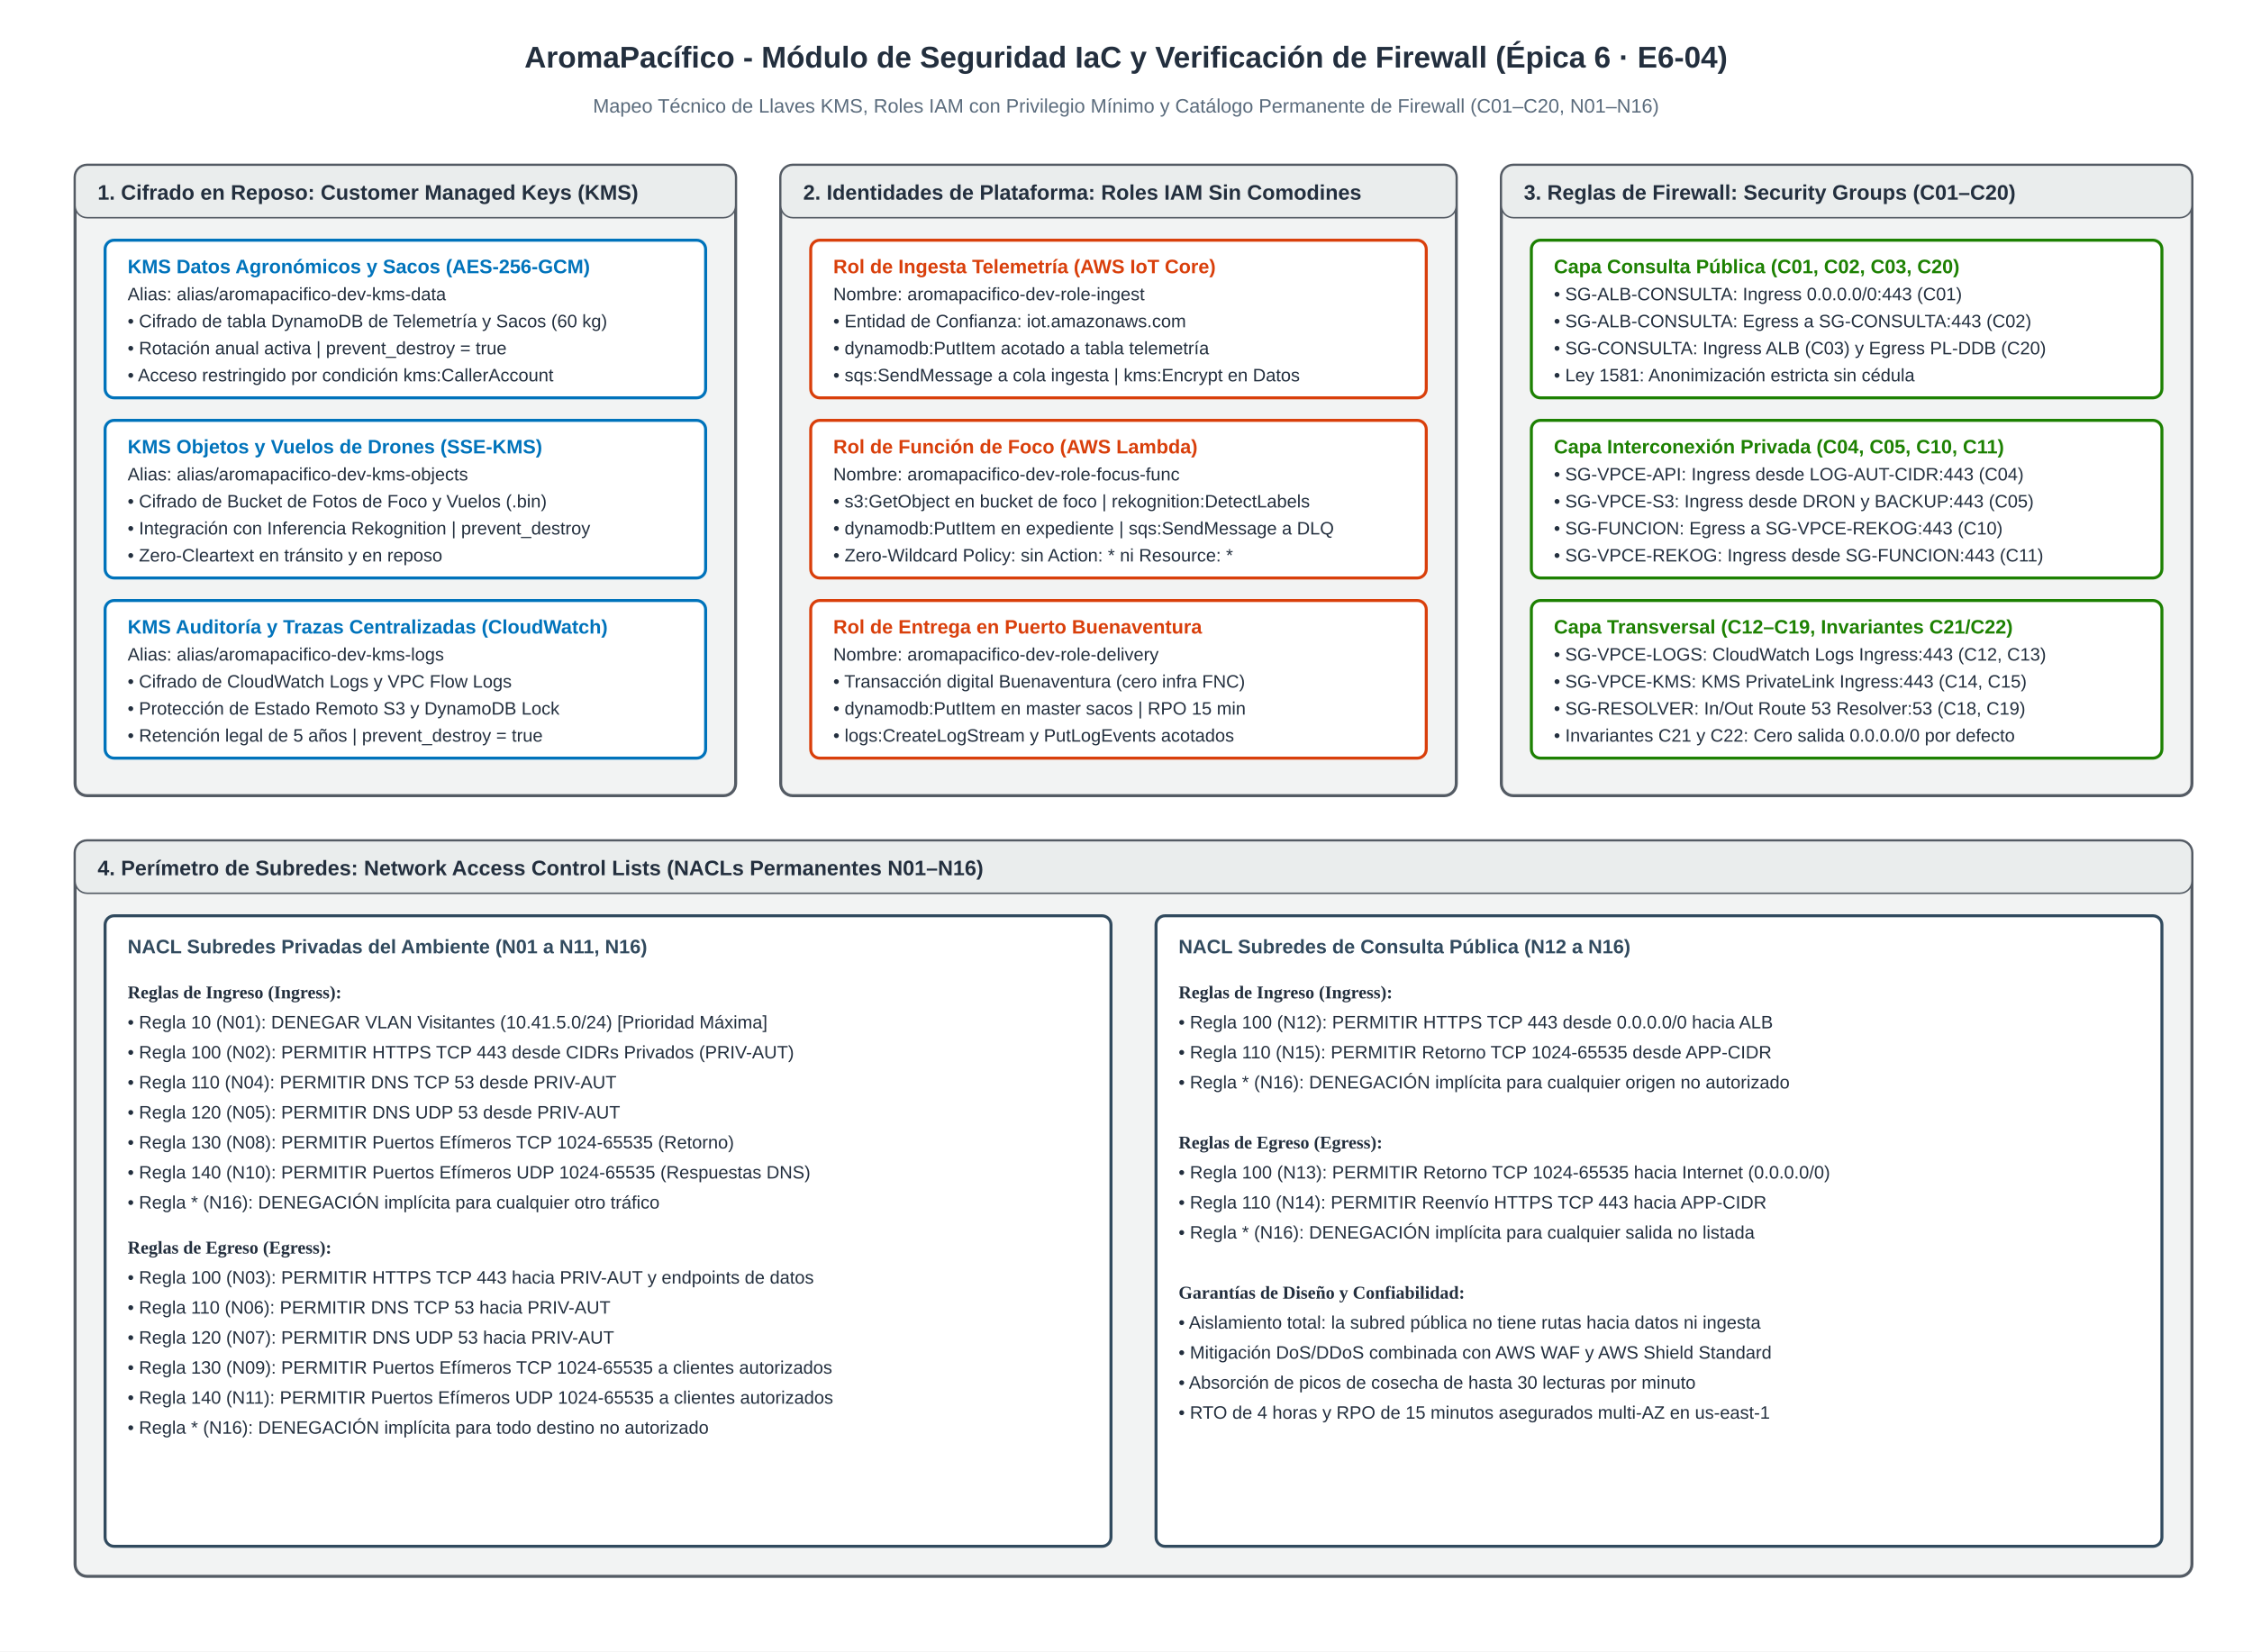
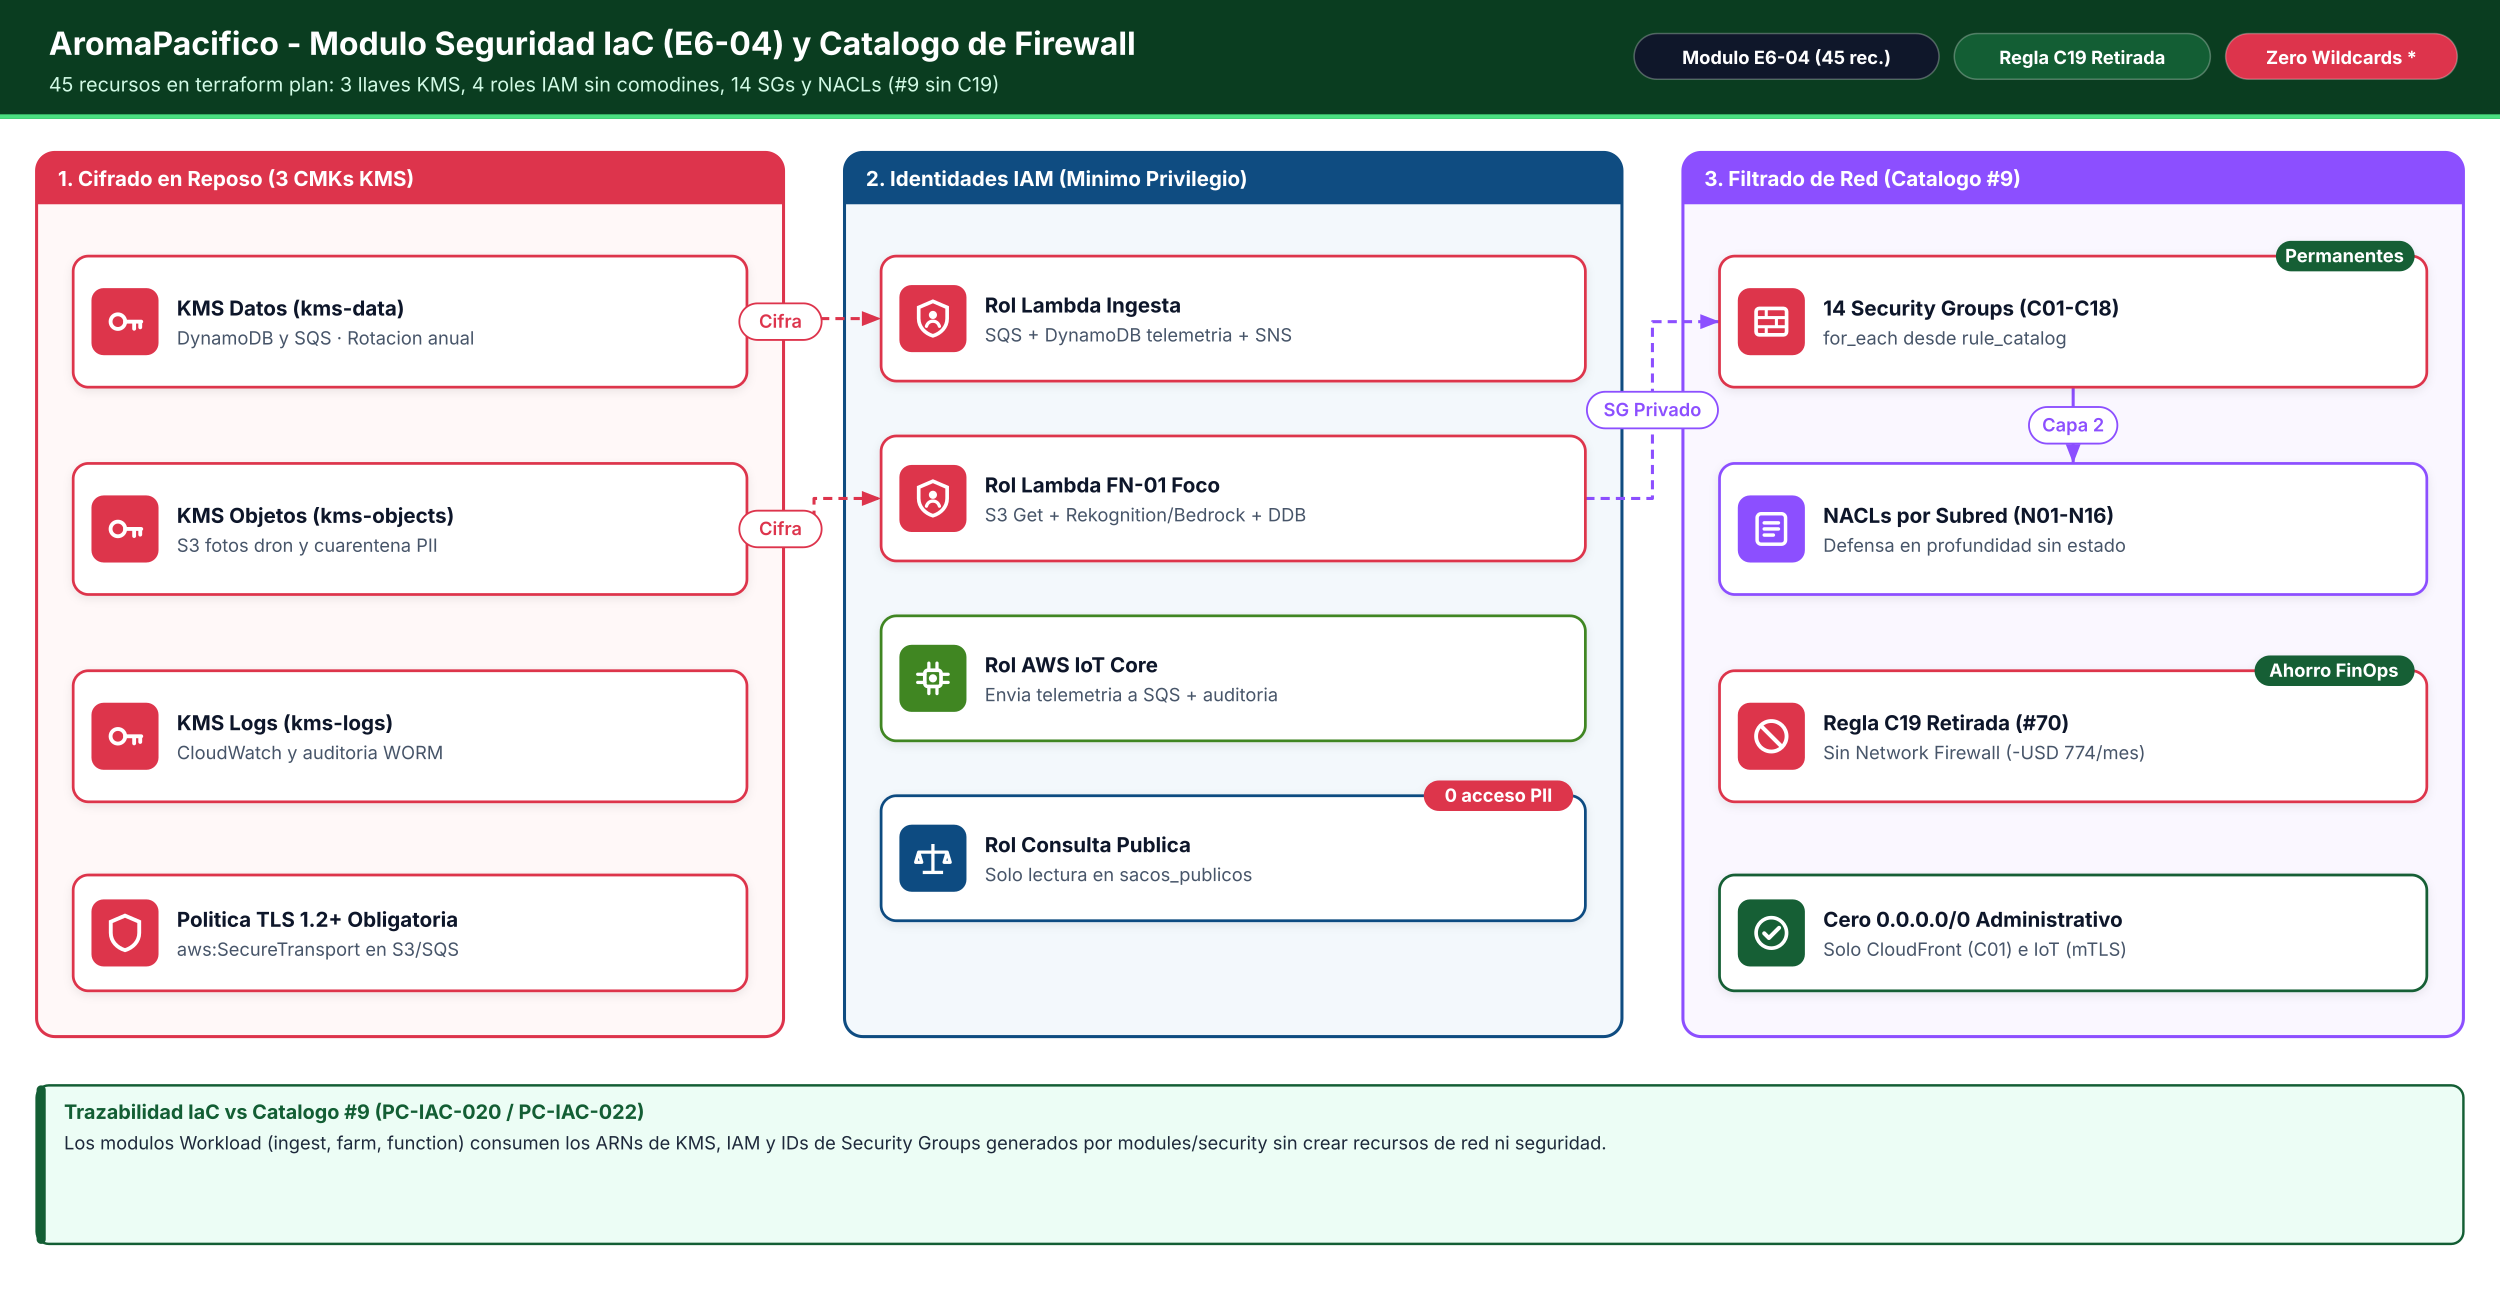
- <svg xmlns="http://www.w3.org/2000/svg" viewBox="0 0 1500 1100" width="1500" height="1100">
+ <svg xmlns="http://www.w3.org/2000/svg" width="1640" height="860" viewBox="0 0 1640 860">
  <defs>
-     <style>
-       .title { font-family: 'Segoe UI', Arial, sans-serif; font-size: 20px; font-weight: bold; fill: #232F3E; text-anchor: middle; }
-       .subtitle { font-family: 'Segoe UI', Arial, sans-serif; font-size: 13px; fill: #5A6B7C; text-anchor: middle; }
-       .box-title { font-family: 'Segoe UI', Arial, sans-serif; font-size: 14px; font-weight: bold; fill: #232F3E; }
-       .card-title { font-family: 'Segoe UI', Arial, sans-serif; font-size: 13px; font-weight: bold; }
-       .card-text { font-family: 'Segoe UI', Arial, sans-serif; font-size: 12px; fill: #232F3E; }
-       .card-bold { font-weight: bold; }
-     </style>
+     <filter id="shadow" x="-6%" y="-6%" width="112%" height="118%">
+       <feDropShadow dx="0" dy="2" stdDeviation="3" flood-color="#0F172A" flood-opacity="0.08" />
+     </filter>
+     <marker id="arr-slate" viewBox="0 0 10 10" refX="9" refY="5" markerWidth="7" markerHeight="7" orient="auto-start-reverse">
+       <path d="M0,1.5 L9,5 L0,8.5 z" fill="#334155" />
+     </marker>
+     <marker id="arr-green" viewBox="0 0 10 10" refX="9" refY="5" markerWidth="7" markerHeight="7" orient="auto-start-reverse">
+       <path d="M0,1.5 L9,5 L0,8.5 z" fill="#135E34" />
+     </marker>
+     <marker id="arr-red" viewBox="0 0 10 10" refX="9" refY="5" markerWidth="7" markerHeight="7" orient="auto-start-reverse">
+       <path d="M0,1.5 L9,5 L0,8.5 z" fill="#DD344C" />
+     </marker>
+     <marker id="arr-blue" viewBox="0 0 10 10" refX="9" refY="5" markerWidth="7" markerHeight="7" orient="auto-start-reverse">
+       <path d="M0,1.5 L9,5 L0,8.5 z" fill="#0F4C81" />
+     </marker>
+     <marker id="arr-orange" viewBox="0 0 10 10" refX="9" refY="5" markerWidth="7" markerHeight="7" orient="auto-start-reverse">
+       <path d="M0,1.5 L9,5 L0,8.5 z" fill="#ED7100" />
+     </marker>
+     <marker id="arr-purple" viewBox="0 0 10 10" refX="9" refY="5" markerWidth="7" markerHeight="7" orient="auto-start-reverse">
+       <path d="M0,1.5 L9,5 L0,8.5 z" fill="#8C4FFF" />
+     </marker>
+     <style>text{font-family:'Segoe UI',Inter,Arial,sans-serif;}</style>
  </defs>
-   <rect width="1500" height="1100" fill="#FFFFFF" />
-   <text x="750" y="45" class="title">AromaPacífico - Módulo de Seguridad IaC y Verificación de Firewall (Épica 6 · E6-04)</text>
-   <text x="750" y="75" class="subtitle">Mapeo Técnico de Llaves KMS, Roles IAM con Privilegio Mínimo y Catálogo Permanente de Firewall (C01–C20, N01–N16)</text>
-   <g transform="translate(50, 110)">
-     <rect width="440" height="420" rx="8" fill="#F2F3F3" stroke="#545B64" stroke-width="2" />
-     <rect width="440" height="35" rx="8" fill="#EAEDED" stroke="#545B64" stroke-width="1" />
-     <text x="15" y="23" class="box-title">1. Cifrado en Reposo: Customer Managed Keys (KMS)</text>
-     <rect x="20" y="50" width="400" height="105" rx="6" fill="#FFFFFF" stroke="#0073BB" stroke-width="2" />
-     <text x="35" y="72" class="card-title" fill="#0073BB">KMS Datos Agronómicos y Sacos (AES-256-GCM)</text>
-     <text x="35" y="90" class="card-text">Alias: alias/aromapacifico-dev-kms-data</text>
-     <text x="35" y="108" class="card-text">• Cifrado de tabla DynamoDB de Telemetría y Sacos (60 kg)</text>
-     <text x="35" y="126" class="card-text">• Rotación anual activa | prevent_destroy = true</text>
-     <text x="35" y="144" class="card-text">• Acceso restringido por condición kms:CallerAccount</text>
-     <rect x="20" y="170" width="400" height="105" rx="6" fill="#FFFFFF" stroke="#0073BB" stroke-width="2" />
-     <text x="35" y="192" class="card-title" fill="#0073BB">KMS Objetos y Vuelos de Drones (SSE-KMS)</text>
-     <text x="35" y="210" class="card-text">Alias: alias/aromapacifico-dev-kms-objects</text>
-     <text x="35" y="228" class="card-text">• Cifrado de Bucket de Fotos de Foco y Vuelos (.bin)</text>
-     <text x="35" y="246" class="card-text">• Integración con Inferencia Rekognition | prevent_destroy</text>
-     <text x="35" y="264" class="card-text">• Zero-Cleartext en tránsito y en reposo</text>
-     <rect x="20" y="290" width="400" height="105" rx="6" fill="#FFFFFF" stroke="#0073BB" stroke-width="2" />
-     <text x="35" y="312" class="card-title" fill="#0073BB">KMS Auditoría y Trazas Centralizadas (CloudWatch)</text>
-     <text x="35" y="330" class="card-text">Alias: alias/aromapacifico-dev-kms-logs</text>
-     <text x="35" y="348" class="card-text">• Cifrado de CloudWatch Logs y VPC Flow Logs</text>
-     <text x="35" y="366" class="card-text">• Protección de Estado Remoto S3 y DynamoDB Lock</text>
-     <text x="35" y="384" class="card-text">• Retención legal de 5 años | prevent_destroy = true</text>
+   <rect x="0" y="0" width="1640" height="860" fill="#FFFFFF" />
+   <rect x="0" y="0" width="1640" height="78" fill="#0A3D20" />
+   <rect x="0" y="75" width="1640" height="3" fill="#4ADE80" />
+   <text x="32" y="36" font-size="21" font-weight="700" fill="#FFFFFF">AromaPacifico - Modulo Seguridad IaC (E6-04) y Catalogo de Firewall</text>
+   <text x="32" y="60" font-size="13" font-weight="400" fill="#D1FAE5">45 recursos en terraform plan: 3 llaves KMS, 4 roles IAM sin comodines, 14 SGs y NACLs (#9 sin C19)</text>
+   <rect x="1460" y="22" width="152" height="30" rx="15" fill="#DD344C" stroke="#FFFFFF" stroke-opacity="0.28" />
+   <text x="1536" y="42" text-anchor="middle" font-size="12" font-weight="700" fill="#FFFFFF">Zero Wildcards *</text>
+   <rect x="1282" y="22" width="168" height="30" rx="15" fill="#135E34" stroke="#FFFFFF" stroke-opacity="0.28" />
+   <text x="1366" y="42" text-anchor="middle" font-size="12" font-weight="700" fill="#FFFFFF">Regla C19 Retirada</text>
+   <rect x="1072" y="22" width="200" height="30" rx="15" fill="#0F172A" stroke="#FFFFFF" stroke-opacity="0.28" />
+   <text x="1172" y="42" text-anchor="middle" font-size="12" font-weight="700" fill="#FFFFFF">Modulo E6-04 (45 rec.)</text>
+   <g id="z-kms">
+     <rect x="24" y="100" width="490" height="580" rx="12" fill="#FFF8F8" stroke="#DD344C" stroke-width="2" />
+     <path d="M36,100 H502 Q514,100 514,112 V134 H24 V112 Q24,100 36,100 Z" fill="#DD344C" />
+     <text x="38" y="122" font-size="13.5" font-weight="700" fill="#FFFFFF">1. Cifrado en Reposo (3 CMKs KMS)</text>
  </g>
-   <g transform="translate(520, 110)">
-     <rect width="450" height="420" rx="8" fill="#F2F3F3" stroke="#545B64" stroke-width="2" />
-     <rect width="450" height="35" rx="8" fill="#EAEDED" stroke="#545B64" stroke-width="1" />
-     <text x="15" y="23" class="box-title">2. Identidades de Plataforma: Roles IAM Sin Comodines</text>
-     <rect x="20" y="50" width="410" height="105" rx="6" fill="#FFFFFF" stroke="#D93F0B" stroke-width="2" />
-     <text x="35" y="72" class="card-title" fill="#D93F0B">Rol de Ingesta Telemetría (AWS IoT Core)</text>
-     <text x="35" y="90" class="card-text">Nombre: aromapacifico-dev-role-ingest</text>
-     <text x="35" y="108" class="card-text">• Entidad de Confianza: iot.amazonaws.com</text>
-     <text x="35" y="126" class="card-text">• dynamodb:PutItem acotado a tabla telemetría</text>
-     <text x="35" y="144" class="card-text">• sqs:SendMessage a cola ingesta | kms:Encrypt en Datos</text>
-     <rect x="20" y="170" width="410" height="105" rx="6" fill="#FFFFFF" stroke="#D93F0B" stroke-width="2" />
-     <text x="35" y="192" class="card-title" fill="#D93F0B">Rol de Función de Foco (AWS Lambda)</text>
-     <text x="35" y="210" class="card-text">Nombre: aromapacifico-dev-role-focus-func</text>
-     <text x="35" y="228" class="card-text">• s3:GetObject en bucket de foco | rekognition:DetectLabels</text>
-     <text x="35" y="246" class="card-text">• dynamodb:PutItem en expediente | sqs:SendMessage a DLQ</text>
-     <text x="35" y="264" class="card-text">• Zero-Wildcard Policy: sin Action: * ni Resource: *</text>
-     <rect x="20" y="290" width="410" height="105" rx="6" fill="#FFFFFF" stroke="#D93F0B" stroke-width="2" />
-     <text x="35" y="312" class="card-title" fill="#D93F0B">Rol de Entrega en Puerto Buenaventura</text>
-     <text x="35" y="330" class="card-text">Nombre: aromapacifico-dev-role-delivery</text>
-     <text x="35" y="348" class="card-text">• Transacción digital Buenaventura (cero infra FNC)</text>
-     <text x="35" y="366" class="card-text">• dynamodb:PutItem en master sacos | RPO 15 min</text>
-     <text x="35" y="384" class="card-text">• logs:CreateLogStream y PutLogEvents acotados</text>
+   <g id="z-iam">
+     <rect x="554" y="100" width="510" height="580" rx="12" fill="#F3F8FC" stroke="#0F4C81" stroke-width="2" />
+     <path d="M566,100 H1052 Q1064,100 1064,112 V134 H554 V112 Q554,100 566,100 Z" fill="#0F4C81" />
+     <text x="568" y="122" font-size="13.5" font-weight="700" fill="#FFFFFF">2. Identidades IAM (Minimo Privilegio)</text>
  </g>
-   <g transform="translate(1000, 110)">
-     <rect width="460" height="420" rx="8" fill="#F2F3F3" stroke="#545B64" stroke-width="2" />
-     <rect width="460" height="35" rx="8" fill="#EAEDED" stroke="#545B64" stroke-width="1" />
-     <text x="15" y="23" class="box-title">3. Reglas de Firewall: Security Groups (C01–C20)</text>
-     <rect x="20" y="50" width="420" height="105" rx="6" fill="#FFFFFF" stroke="#1D8102" stroke-width="2" />
-     <text x="35" y="72" class="card-title" fill="#1D8102">Capa Consulta Pública (C01, C02, C03, C20)</text>
-     <text x="35" y="90" class="card-text">• SG-ALB-CONSULTA: Ingress 0.0.0.0/0:443 (C01)</text>
-     <text x="35" y="108" class="card-text">• SG-ALB-CONSULTA: Egress a SG-CONSULTA:443 (C02)</text>
-     <text x="35" y="126" class="card-text">• SG-CONSULTA: Ingress ALB (C03) y Egress PL-DDB (C20)</text>
-     <text x="35" y="144" class="card-text">• Ley 1581: Anonimización estricta sin cédula</text>
-     <rect x="20" y="170" width="420" height="105" rx="6" fill="#FFFFFF" stroke="#1D8102" stroke-width="2" />
-     <text x="35" y="192" class="card-title" fill="#1D8102">Capa Interconexión Privada (C04, C05, C10, C11)</text>
-     <text x="35" y="210" class="card-text">• SG-VPCE-API: Ingress desde LOG-AUT-CIDR:443 (C04)</text>
-     <text x="35" y="228" class="card-text">• SG-VPCE-S3: Ingress desde DRON y BACKUP:443 (C05)</text>
-     <text x="35" y="246" class="card-text">• SG-FUNCION: Egress a SG-VPCE-REKOG:443 (C10)</text>
-     <text x="35" y="264" class="card-text">• SG-VPCE-REKOG: Ingress desde SG-FUNCION:443 (C11)</text>
-     <rect x="20" y="290" width="420" height="105" rx="6" fill="#FFFFFF" stroke="#1D8102" stroke-width="2" />
-     <text x="35" y="312" class="card-title" fill="#1D8102">Capa Transversal (C12–C19, Invariantes C21/C22)</text>
-     <text x="35" y="330" class="card-text">• SG-VPCE-LOGS: CloudWatch Logs Ingress:443 (C12, C13)</text>
-     <text x="35" y="348" class="card-text">• SG-VPCE-KMS: KMS PrivateLink Ingress:443 (C14, C15)</text>
-     <text x="35" y="366" class="card-text">• SG-RESOLVER: In/Out Route 53 Resolver:53 (C18, C19)</text>
-     <text x="35" y="384" class="card-text">• Invariantes C21 y C22: Cero salida 0.0.0.0/0 por defecto</text>
+   <g id="z-fw">
+     <rect x="1104" y="100" width="512" height="580" rx="12" fill="#FAF7FF" stroke="#8C4FFF" stroke-width="2" />
+     <path d="M1116,100 H1604 Q1616,100 1616,112 V134 H1104 V112 Q1104,100 1116,100 Z" fill="#8C4FFF" />
+     <text x="1118" y="122" font-size="13.5" font-weight="700" fill="#FFFFFF">3. Filtrado de Red (Catalogo #9)</text>
  </g>
-   <g transform="translate(50, 560)">
-     <rect width="1410" height="490" rx="8" fill="#F2F3F3" stroke="#545B64" stroke-width="2" />
-     <rect width="1410" height="35" rx="8" fill="#EAEDED" stroke="#545B64" stroke-width="1" />
-     <text x="15" y="23" class="box-title">4. Perímetro de Subredes: Network Access Control Lists (NACLs Permanentes N01–N16)</text>
-     <rect x="20" y="50" width="670" height="420" rx="6" fill="#FFFFFF" stroke="#314A5E" stroke-width="2" />
-     <text x="35" y="75" class="card-title" fill="#314A5E">NACL Subredes Privadas del Ambiente (N01 a N11, N16)</text>
-     <text x="35" y="105" class="card-bold" fill="#232F3E">Reglas de Ingreso (Ingress):</text>
-     <text x="35" y="125" class="card-text">• Regla 10 (N01): DENEGAR VLAN Visitantes (10.41.5.0/24) [Prioridad Máxima]</text>
-     <text x="35" y="145" class="card-text">• Regla 100 (N02): PERMITIR HTTPS TCP 443 desde CIDRs Privados (PRIV-AUT)</text>
-     <text x="35" y="165" class="card-text">• Regla 110 (N04): PERMITIR DNS TCP 53 desde PRIV-AUT</text>
-     <text x="35" y="185" class="card-text">• Regla 120 (N05): PERMITIR DNS UDP 53 desde PRIV-AUT</text>
-     <text x="35" y="205" class="card-text">• Regla 130 (N08): PERMITIR Puertos Efímeros TCP 1024-65535 (Retorno)</text>
-     <text x="35" y="225" class="card-text">• Regla 140 (N10): PERMITIR Puertos Efímeros UDP 1024-65535 (Respuestas DNS)</text>
-     <text x="35" y="245" class="card-text">• Regla * (N16): DENEGACIÓN implícita para cualquier otro tráfico</text>
-     <text x="35" y="275" class="card-bold" fill="#232F3E">Reglas de Egreso (Egress):</text>
-     <text x="35" y="295" class="card-text">• Regla 100 (N03): PERMITIR HTTPS TCP 443 hacia PRIV-AUT y endpoints de datos</text>
-     <text x="35" y="315" class="card-text">• Regla 110 (N06): PERMITIR DNS TCP 53 hacia PRIV-AUT</text>
-     <text x="35" y="335" class="card-text">• Regla 120 (N07): PERMITIR DNS UDP 53 hacia PRIV-AUT</text>
-     <text x="35" y="355" class="card-text">• Regla 130 (N09): PERMITIR Puertos Efímeros TCP 1024-65535 a clientes autorizados</text>
-     <text x="35" y="375" class="card-text">• Regla 140 (N11): PERMITIR Puertos Efímeros UDP 1024-65535 a clientes autorizados</text>
-     <text x="35" y="395" class="card-text">• Regla * (N16): DENEGACIÓN implícita para todo destino no autorizado</text>
-     <rect x="720" y="50" width="670" height="420" rx="6" fill="#FFFFFF" stroke="#314A5E" stroke-width="2" />
-     <text x="735" y="75" class="card-title" fill="#314A5E">NACL Subredes de Consulta Pública (N12 a N16)</text>
-     <text x="735" y="105" class="card-bold" fill="#232F3E">Reglas de Ingreso (Ingress):</text>
-     <text x="735" y="125" class="card-text">• Regla 100 (N12): PERMITIR HTTPS TCP 443 desde 0.0.0.0/0 hacia ALB</text>
-     <text x="735" y="145" class="card-text">• Regla 110 (N15): PERMITIR Retorno TCP 1024-65535 desde APP-CIDR</text>
-     <text x="735" y="165" class="card-text">• Regla * (N16): DENEGACIÓN implícita para cualquier origen no autorizado</text>
-     <text x="735" y="205" class="card-bold" fill="#232F3E">Reglas de Egreso (Egress):</text>
-     <text x="735" y="225" class="card-text">• Regla 100 (N13): PERMITIR Retorno TCP 1024-65535 hacia Internet (0.0.0.0/0)</text>
-     <text x="735" y="245" class="card-text">• Regla 110 (N14): PERMITIR Reenvío HTTPS TCP 443 hacia APP-CIDR</text>
-     <text x="735" y="265" class="card-text">• Regla * (N16): DENEGACIÓN implícita para cualquier salida no listada</text>
-     <text x="735" y="305" class="card-bold" fill="#232F3E">Garantías de Diseño y Confiabilidad:</text>
-     <text x="735" y="325" class="card-text">• Aislamiento total: la subred pública no tiene rutas hacia datos ni ingesta</text>
-     <text x="735" y="345" class="card-text">• Mitigación DoS/DDoS combinada con AWS WAF y AWS Shield Standard</text>
-     <text x="735" y="365" class="card-text">• Absorción de picos de cosecha de hasta 30 lecturas por minuto</text>
-     <text x="735" y="385" class="card-text">• RTO de 4 horas y RPO de 15 minutos asegurados multi-AZ en us-east-1</text>
+   <path id="edge-0" d="M490,211 L534,211 L534,209 L578,209" fill="none" stroke="#DD344C" stroke-width="2" stroke-dasharray="6,4" stroke-linejoin="round" marker-end="url(#arr-red)" />
+   <path id="edge-1" d="M490,347 L534,347 L534,327 L578,327" fill="none" stroke="#DD344C" stroke-width="2" stroke-dasharray="6,4" stroke-linejoin="round" marker-end="url(#arr-red)" />
+   <path id="edge-2" d="M1040,327 L1084,327 L1084,211 L1128,211" fill="none" stroke="#8C4FFF" stroke-width="2" stroke-dasharray="6,4" stroke-linejoin="round" marker-end="url(#arr-purple)" />
+   <path id="edge-3" d="M1360,254 L1360,304" fill="none" stroke="#8C4FFF" stroke-width="2" stroke-linejoin="round" marker-end="url(#arr-purple)" />
+   <g id="k-data" filter="url(#shadow)">
+     <rect x="48" y="168" width="442" height="86" rx="10" fill="#FFFFFF" stroke="#DD344C" stroke-width="1.8" />
+     <rect x="60" y="189" width="44" height="44" rx="8" fill="#DD344C" />
+     <g transform="translate(66,195) scale(1.333)">
+       <circle cx="8.5" cy="12" r="3.6" fill="none" stroke="#FFF" stroke-width="1.9" />
+       <path d="M12.1 12H20M16.5 12V15.5M19.5 12V14.8" stroke="#FFF" stroke-width="1.9" stroke-linecap="round" />
+     </g>
+     <text x="116" y="207" font-size="13.5" font-weight="700" fill="#0F172A">KMS Datos (kms-data)</text>
+     <text x="116" y="226" font-size="12" font-weight="400" fill="#475569">DynamoDB y SQS · Rotacion anual</text>
+   </g>
+   <g id="k-obj" filter="url(#shadow)">
+     <rect x="48" y="304" width="442" height="86" rx="10" fill="#FFFFFF" stroke="#DD344C" stroke-width="1.8" />
+     <rect x="60" y="325" width="44" height="44" rx="8" fill="#DD344C" />
+     <g transform="translate(66,331) scale(1.333)">
+       <circle cx="8.5" cy="12" r="3.6" fill="none" stroke="#FFF" stroke-width="1.9" />
+       <path d="M12.1 12H20M16.5 12V15.5M19.5 12V14.8" stroke="#FFF" stroke-width="1.9" stroke-linecap="round" />
+     </g>
+     <text x="116" y="343" font-size="13.5" font-weight="700" fill="#0F172A">KMS Objetos (kms-objects)</text>
+     <text x="116" y="362" font-size="12" font-weight="400" fill="#475569">S3 fotos dron y cuarentena PII</text>
+   </g>
+   <g id="k-log" filter="url(#shadow)">
+     <rect x="48" y="440" width="442" height="86" rx="10" fill="#FFFFFF" stroke="#DD344C" stroke-width="1.8" />
+     <rect x="60" y="461" width="44" height="44" rx="8" fill="#DD344C" />
+     <g transform="translate(66,467) scale(1.333)">
+       <circle cx="8.5" cy="12" r="3.6" fill="none" stroke="#FFF" stroke-width="1.9" />
+       <path d="M12.1 12H20M16.5 12V15.5M19.5 12V14.8" stroke="#FFF" stroke-width="1.9" stroke-linecap="round" />
+     </g>
+     <text x="116" y="479" font-size="13.5" font-weight="700" fill="#0F172A">KMS Logs (kms-logs)</text>
+     <text x="116" y="498" font-size="12" font-weight="400" fill="#475569">CloudWatch y auditoria WORM</text>
+   </g>
+   <g id="k-pol" filter="url(#shadow)">
+     <rect x="48" y="574" width="442" height="76" rx="10" fill="#FFFFFF" stroke="#DD344C" stroke-width="1.8" />
+     <rect x="60" y="590" width="44" height="44" rx="8" fill="#DD344C" />
+     <g transform="translate(66,596) scale(1.333)">
+       <path d="M12 3.5L19 6.5V12C19 16.2 15.9 19.3 12 20.5C8.1 19.3 5 16.2 5 12V6.5L12 3.5Z" fill="none" stroke="#FFF" stroke-width="1.9" />
+     </g>
+     <text x="116" y="608" font-size="13.5" font-weight="700" fill="#0F172A">Politica TLS 1.2+ Obligatoria</text>
+     <text x="116" y="627" font-size="12" font-weight="400" fill="#475569">aws:SecureTransport en S3/SQS</text>
+   </g>
+   <g id="i-ing" filter="url(#shadow)">
+     <rect x="578" y="168" width="462" height="82" rx="10" fill="#FFFFFF" stroke="#DD344C" stroke-width="1.8" />
+     <rect x="590" y="187" width="44" height="44" rx="8" fill="#DD344C" />
+     <g transform="translate(596,193) scale(1.333)">
+       <path d="M12 3.5L19 6.5V12C19 16.2 15.9 19.3 12 20.5C8.1 19.3 5 16.2 5 12V6.5L12 3.5Z" fill="none" stroke="#FFF" stroke-width="1.8" />
+       <circle cx="12" cy="10.2" r="2" fill="#FFF" />
+       <path d="M8.8 15.8C9.4 14 10.6 13.3 12 13.3C13.4 13.3 14.6 14 15.2 15.8" fill="none" stroke="#FFF" stroke-width="1.6" stroke-linecap="round" />
+     </g>
+     <text x="646" y="205" font-size="13.5" font-weight="700" fill="#0F172A">Rol Lambda Ingesta</text>
+     <text x="646" y="224" font-size="12" font-weight="400" fill="#475569">SQS + DynamoDB telemetria + SNS</text>
+   </g>
+   <g id="i-fn1" filter="url(#shadow)">
+     <rect x="578" y="286" width="462" height="82" rx="10" fill="#FFFFFF" stroke="#DD344C" stroke-width="1.8" />
+     <rect x="590" y="305" width="44" height="44" rx="8" fill="#DD344C" />
+     <g transform="translate(596,311) scale(1.333)">
+       <path d="M12 3.5L19 6.5V12C19 16.2 15.9 19.3 12 20.5C8.1 19.3 5 16.2 5 12V6.5L12 3.5Z" fill="none" stroke="#FFF" stroke-width="1.8" />
+       <circle cx="12" cy="10.2" r="2" fill="#FFF" />
+       <path d="M8.8 15.8C9.4 14 10.6 13.3 12 13.3C13.4 13.3 14.6 14 15.2 15.8" fill="none" stroke="#FFF" stroke-width="1.6" stroke-linecap="round" />
+     </g>
+     <text x="646" y="323" font-size="13.5" font-weight="700" fill="#0F172A">Rol Lambda FN-01 Foco</text>
+     <text x="646" y="342" font-size="12" font-weight="400" fill="#475569">S3 Get + Rekognition/Bedrock + DDB</text>
+   </g>
+   <g id="i-iot" filter="url(#shadow)">
+     <rect x="578" y="404" width="462" height="82" rx="10" fill="#FFFFFF" stroke="#3F8624" stroke-width="1.8" />
+     <rect x="590" y="423" width="44" height="44" rx="8" fill="#3F8624" />
+     <g transform="translate(596,429) scale(1.333)">
+       <rect x="8" y="8" width="8" height="8" rx="1.5" fill="none" stroke="#FFF" stroke-width="1.8" />
+       <circle cx="12" cy="12" r="2" fill="#FFF" />
+       <path d="M10 4.5V8M14 4.5V8M10 16V19.5M14 16V19.5M4.5 10H8M4.5 14H8M16 10H19.5M16 14H19.5" stroke="#FFF" stroke-width="1.6" stroke-linecap="round" />
+     </g>
+     <text x="646" y="441" font-size="13.5" font-weight="700" fill="#0F172A">Rol AWS IoT Core</text>
+     <text x="646" y="460" font-size="12" font-weight="400" fill="#475569">Envia telemetria a SQS + auditoria</text>
+   </g>
+   <g id="i-pub" filter="url(#shadow)">
+     <rect x="578" y="522" width="462" height="82" rx="10" fill="#FFFFFF" stroke="#0F4C81" stroke-width="1.8" />
+     <rect x="590" y="541" width="44" height="44" rx="8" fill="#0F4C81" />
+     <g transform="translate(596,547) scale(1.333)">
+       <path d="M12 5V19M7 19H17M5 9H19M5 9L3.5 14H6.5L5 9ZM19 9L17.5 14H20.5L19 9Z" fill="none" stroke="#FFF" stroke-width="1.6" stroke-linejoin="round" />
+     </g>
+     <text x="646" y="559" font-size="13.5" font-weight="700" fill="#0F172A">Rol Consulta Publica</text>
+     <text x="646" y="578" font-size="12" font-weight="400" fill="#475569">Solo lectura en sacos_publicos</text>
+     <rect x="934" y="512" width="98" height="20" rx="10" fill="#DD344C" />
+     <text x="983" y="526" text-anchor="middle" font-size="12" font-weight="700" fill="#FFFFFF">0 acceso PII</text>
+   </g>
+   <g id="f-sg" filter="url(#shadow)">
+     <rect x="1128" y="168" width="464" height="86" rx="10" fill="#FFFFFF" stroke="#DD344C" stroke-width="1.8" />
+     <rect x="1140" y="189" width="44" height="44" rx="8" fill="#DD344C" />
+     <g transform="translate(1146,195) scale(1.333)">
+       <rect x="4.5" y="5.5" width="15" height="13" rx="1.5" fill="none" stroke="#FFF" stroke-width="1.8" />
+       <path d="M4.5 10H19.5M4.5 14.5H19.5M9.5 5.5V10M14.5 10V14.5M9.5 14.5V18.5" stroke="#FFF" stroke-width="1.5" />
+     </g>
+     <text x="1196" y="207" font-size="13.5" font-weight="700" fill="#0F172A">14 Security Groups (C01-C18)</text>
+     <text x="1196" y="226" font-size="12" font-weight="400" fill="#475569">for_each desde rule_catalog</text>
+     <rect x="1493" y="158" width="91" height="20" rx="10" fill="#135E34" />
+     <text x="1538" y="172" text-anchor="middle" font-size="12" font-weight="700" fill="#FFFFFF">Permanentes</text>
+   </g>
+   <g id="f-nacl" filter="url(#shadow)">
+     <rect x="1128" y="304" width="464" height="86" rx="10" fill="#FFFFFF" stroke="#8C4FFF" stroke-width="1.8" />
+     <rect x="1140" y="325" width="44" height="44" rx="8" fill="#8C4FFF" />
+     <g transform="translate(1146,331) scale(1.333)">
+       <rect x="5" y="4.5" width="14" height="15" rx="2" fill="none" stroke="#FFF" stroke-width="1.7" />
+       <path d="M8.5 9H15.5M8.5 12H15.5M8.5 15H13" stroke="#FFF" stroke-width="1.7" stroke-linecap="round" />
+     </g>
+     <text x="1196" y="343" font-size="13.5" font-weight="700" fill="#0F172A">NACLs por Subred (N01-N16)</text>
+     <text x="1196" y="362" font-size="12" font-weight="400" fill="#475569">Defensa en profundidad sin estado</text>
+   </g>
+   <g id="f-c19" filter="url(#shadow)">
+     <rect x="1128" y="440" width="464" height="86" rx="10" fill="#FFFFFF" stroke="#DD344C" stroke-width="1.8" />
+     <rect x="1140" y="461" width="44" height="44" rx="8" fill="#DD344C" />
+     <g transform="translate(1146,467) scale(1.333)">
+       <circle cx="12" cy="12" r="7.5" fill="none" stroke="#FFF" stroke-width="1.9" />
+       <line x1="7" y1="7" x2="17" y2="17" stroke="#FFF" stroke-width="2" />
+     </g>
+     <text x="1196" y="479" font-size="13.5" font-weight="700" fill="#0F172A">Regla C19 Retirada (#70)</text>
+     <text x="1196" y="498" font-size="12" font-weight="400" fill="#475569">Sin Network Firewall (-USD 774/mes)</text>
+     <rect x="1479" y="430" width="105" height="20" rx="10" fill="#135E34" />
+     <text x="1531" y="444" text-anchor="middle" font-size="12" font-weight="700" fill="#FFFFFF">Ahorro FinOps</text>
+   </g>
+   <g id="f-zero" filter="url(#shadow)">
+     <rect x="1128" y="574" width="464" height="76" rx="10" fill="#FFFFFF" stroke="#135E34" stroke-width="1.8" />
+     <rect x="1140" y="590" width="44" height="44" rx="8" fill="#135E34" />
+     <g transform="translate(1146,596) scale(1.333)">
+       <circle cx="12" cy="12" r="7.5" fill="none" stroke="#FFF" stroke-width="1.8" />
+       <path d="M8.5 12.2L10.8 14.5L15.8 9.5" fill="none" stroke="#FFF" stroke-width="2" stroke-linecap="round" stroke-linejoin="round" />
+     </g>
+     <text x="1196" y="608" font-size="13.5" font-weight="700" fill="#0F172A">Cero 0.0.0.0/0 Administrativo</text>
+     <text x="1196" y="627" font-size="12" font-weight="400" fill="#475569">Solo CloudFront (C01) e IoT (mTLS)</text>
+   </g>
+   <rect x="485" y="199" width="54" height="24" rx="12" fill="#FFFFFF" stroke="#DD344C" stroke-width="1.2" />
+   <text x="512" y="215" text-anchor="middle" font-size="12" font-weight="600" fill="#DD344C">Cifra</text>
+   <rect x="485" y="335" width="54" height="24" rx="12" fill="#FFFFFF" stroke="#DD344C" stroke-width="1.2" />
+   <text x="512" y="351" text-anchor="middle" font-size="12" font-weight="600" fill="#DD344C">Cifra</text>
+   <rect x="1041" y="257" width="86" height="24" rx="12" fill="#FFFFFF" stroke="#8C4FFF" stroke-width="1.2" />
+   <text x="1084" y="273" text-anchor="middle" font-size="12" font-weight="600" fill="#8C4FFF">SG Privado</text>
+   <rect x="1331" y="267" width="58" height="24" rx="12" fill="#FFFFFF" stroke="#8C4FFF" stroke-width="1.2" />
+   <text x="1360" y="283" text-anchor="middle" font-size="12" font-weight="600" fill="#8C4FFF">Capa 2</text>
+   <g>
+     <rect x="24" y="712" width="1592" height="104" rx="8" fill="#ECFDF5" stroke="#135E34" stroke-width="1.6" />
+     <rect x="24" y="712" width="6" height="104" rx="3" fill="#135E34" />
+     <text x="42" y="734" font-size="13" font-weight="700" fill="#135E34">Trazabilidad IaC vs Catalogo #9 (PC-IAC-020 / PC-IAC-022)</text>
+     <text x="42" y="754" font-size="12" font-weight="400" fill="#1E293B">Los modulos Workload (ingest, farm, function) consumen los ARNs de KMS, IAM y IDs de Security Groups generados por modules/security sin crear recursos de red ni seguridad.</text>
  </g>
</svg>
